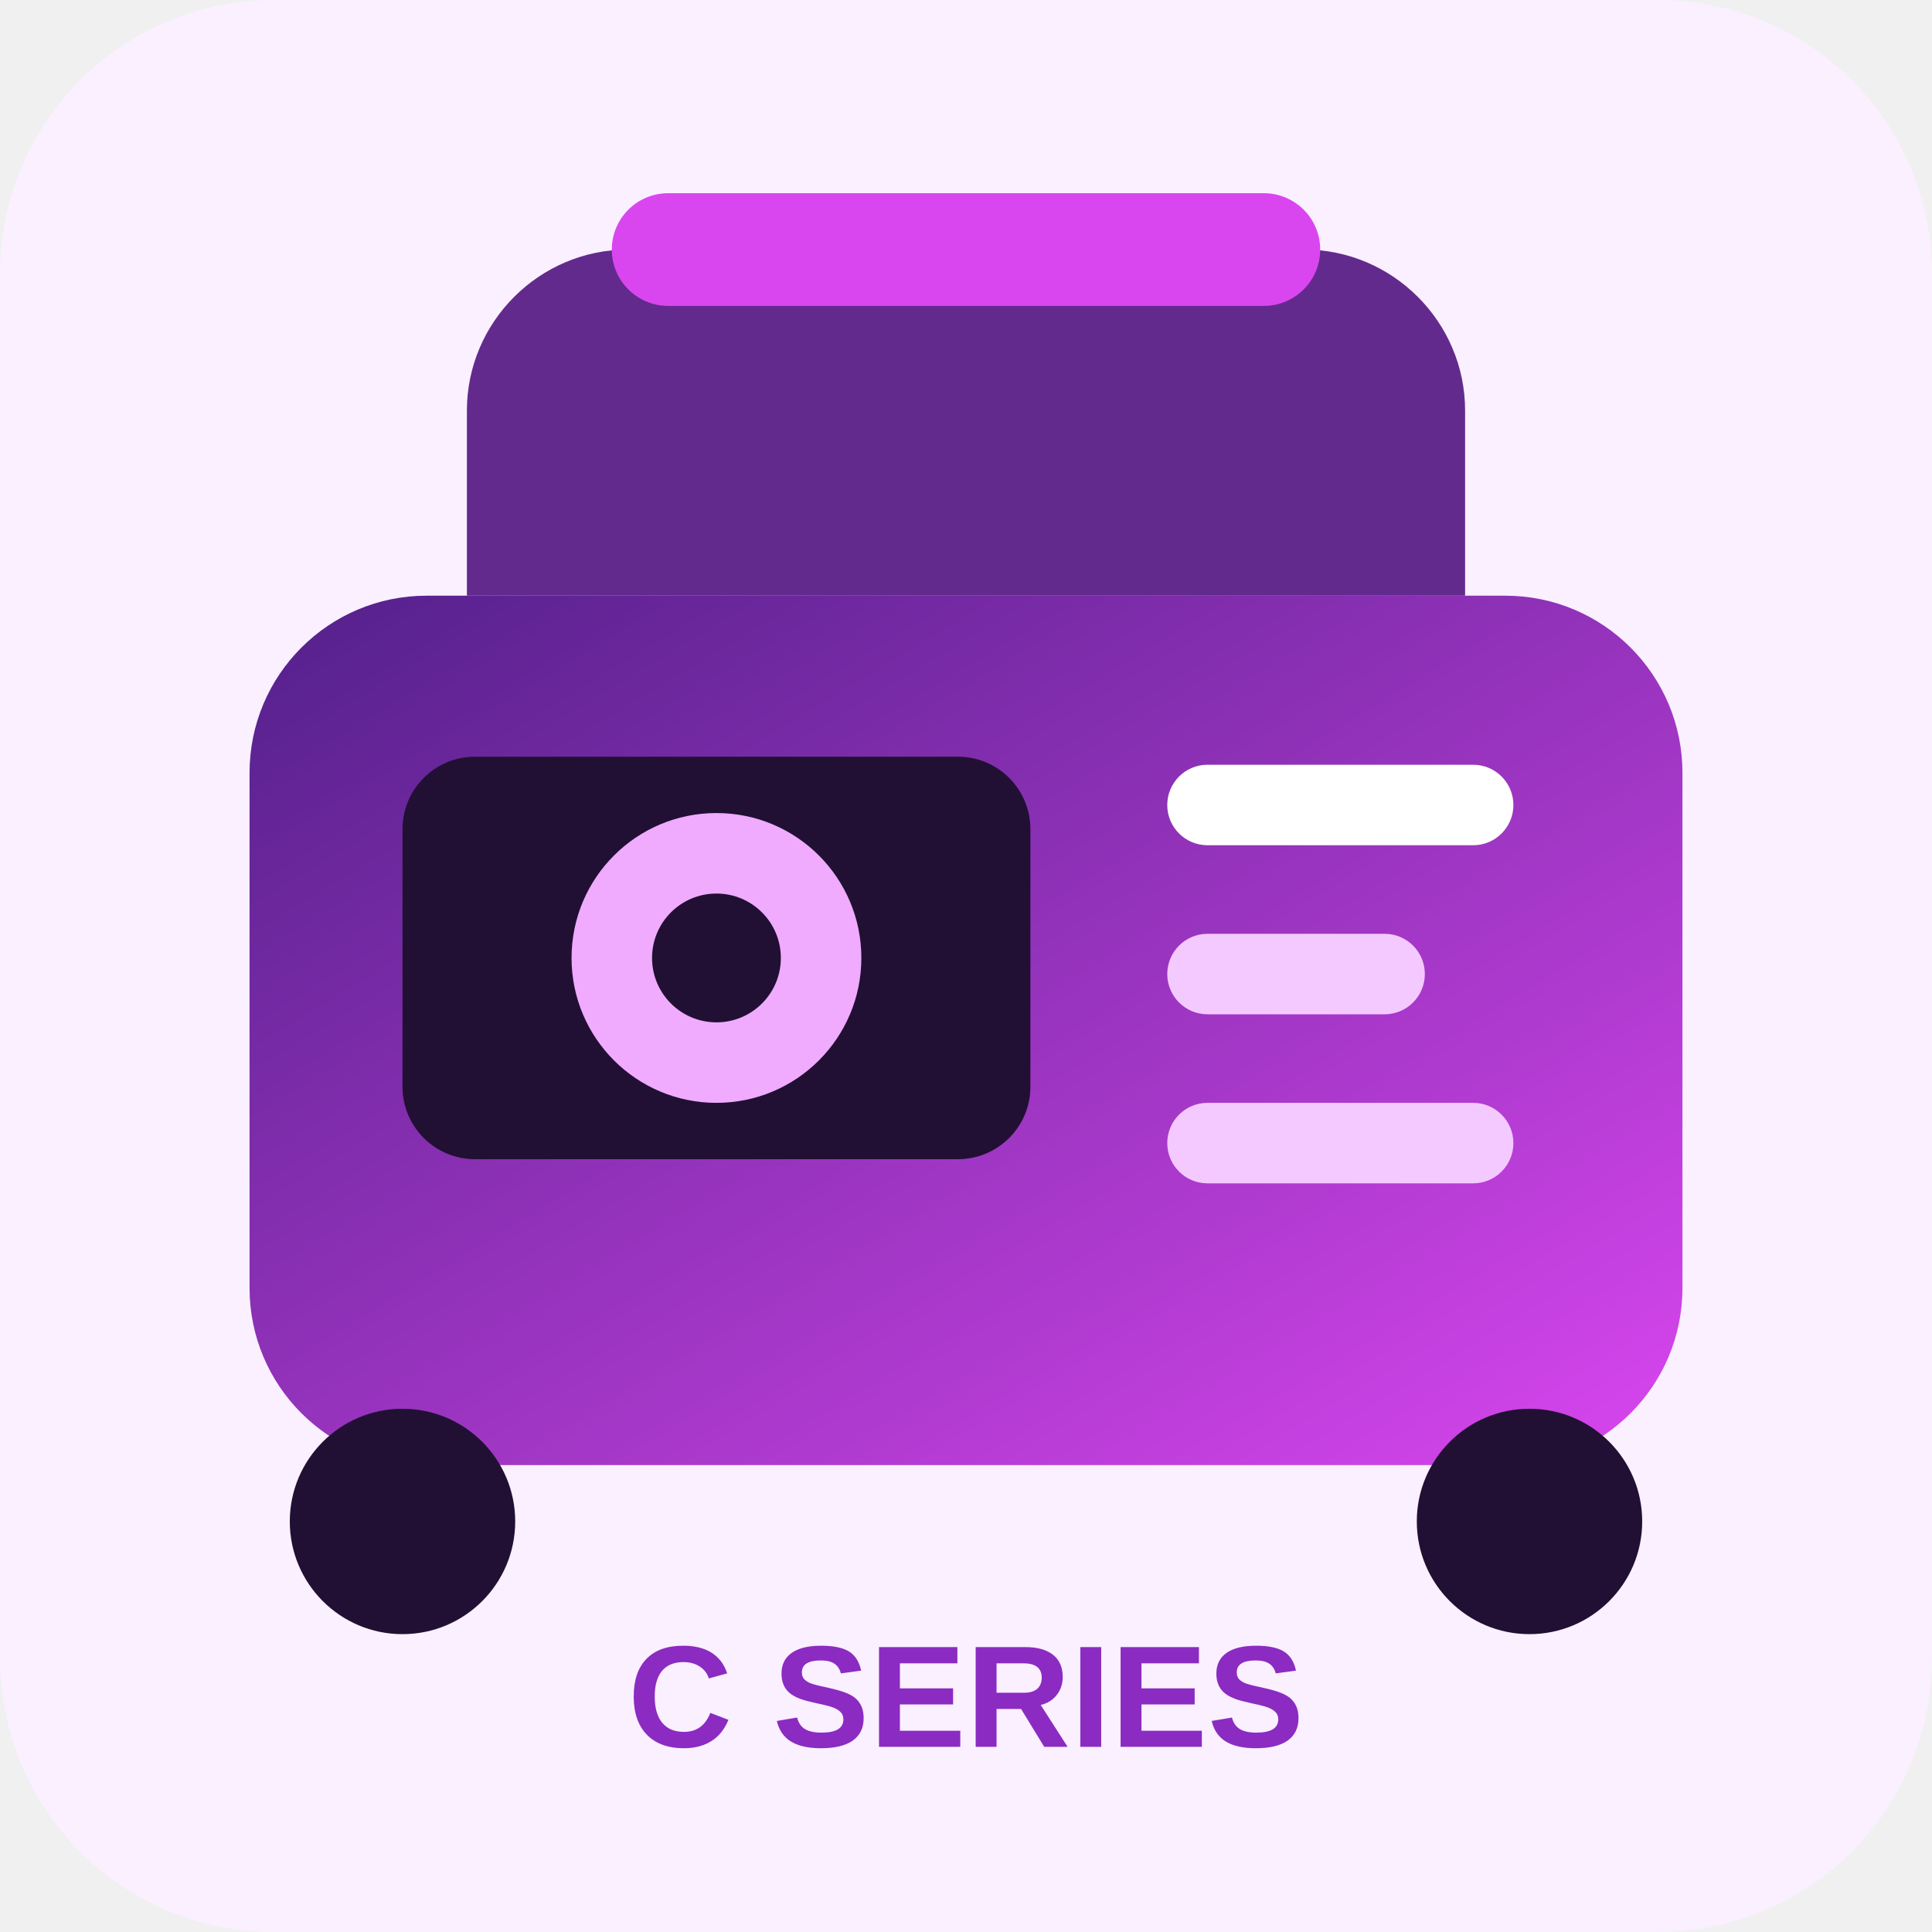
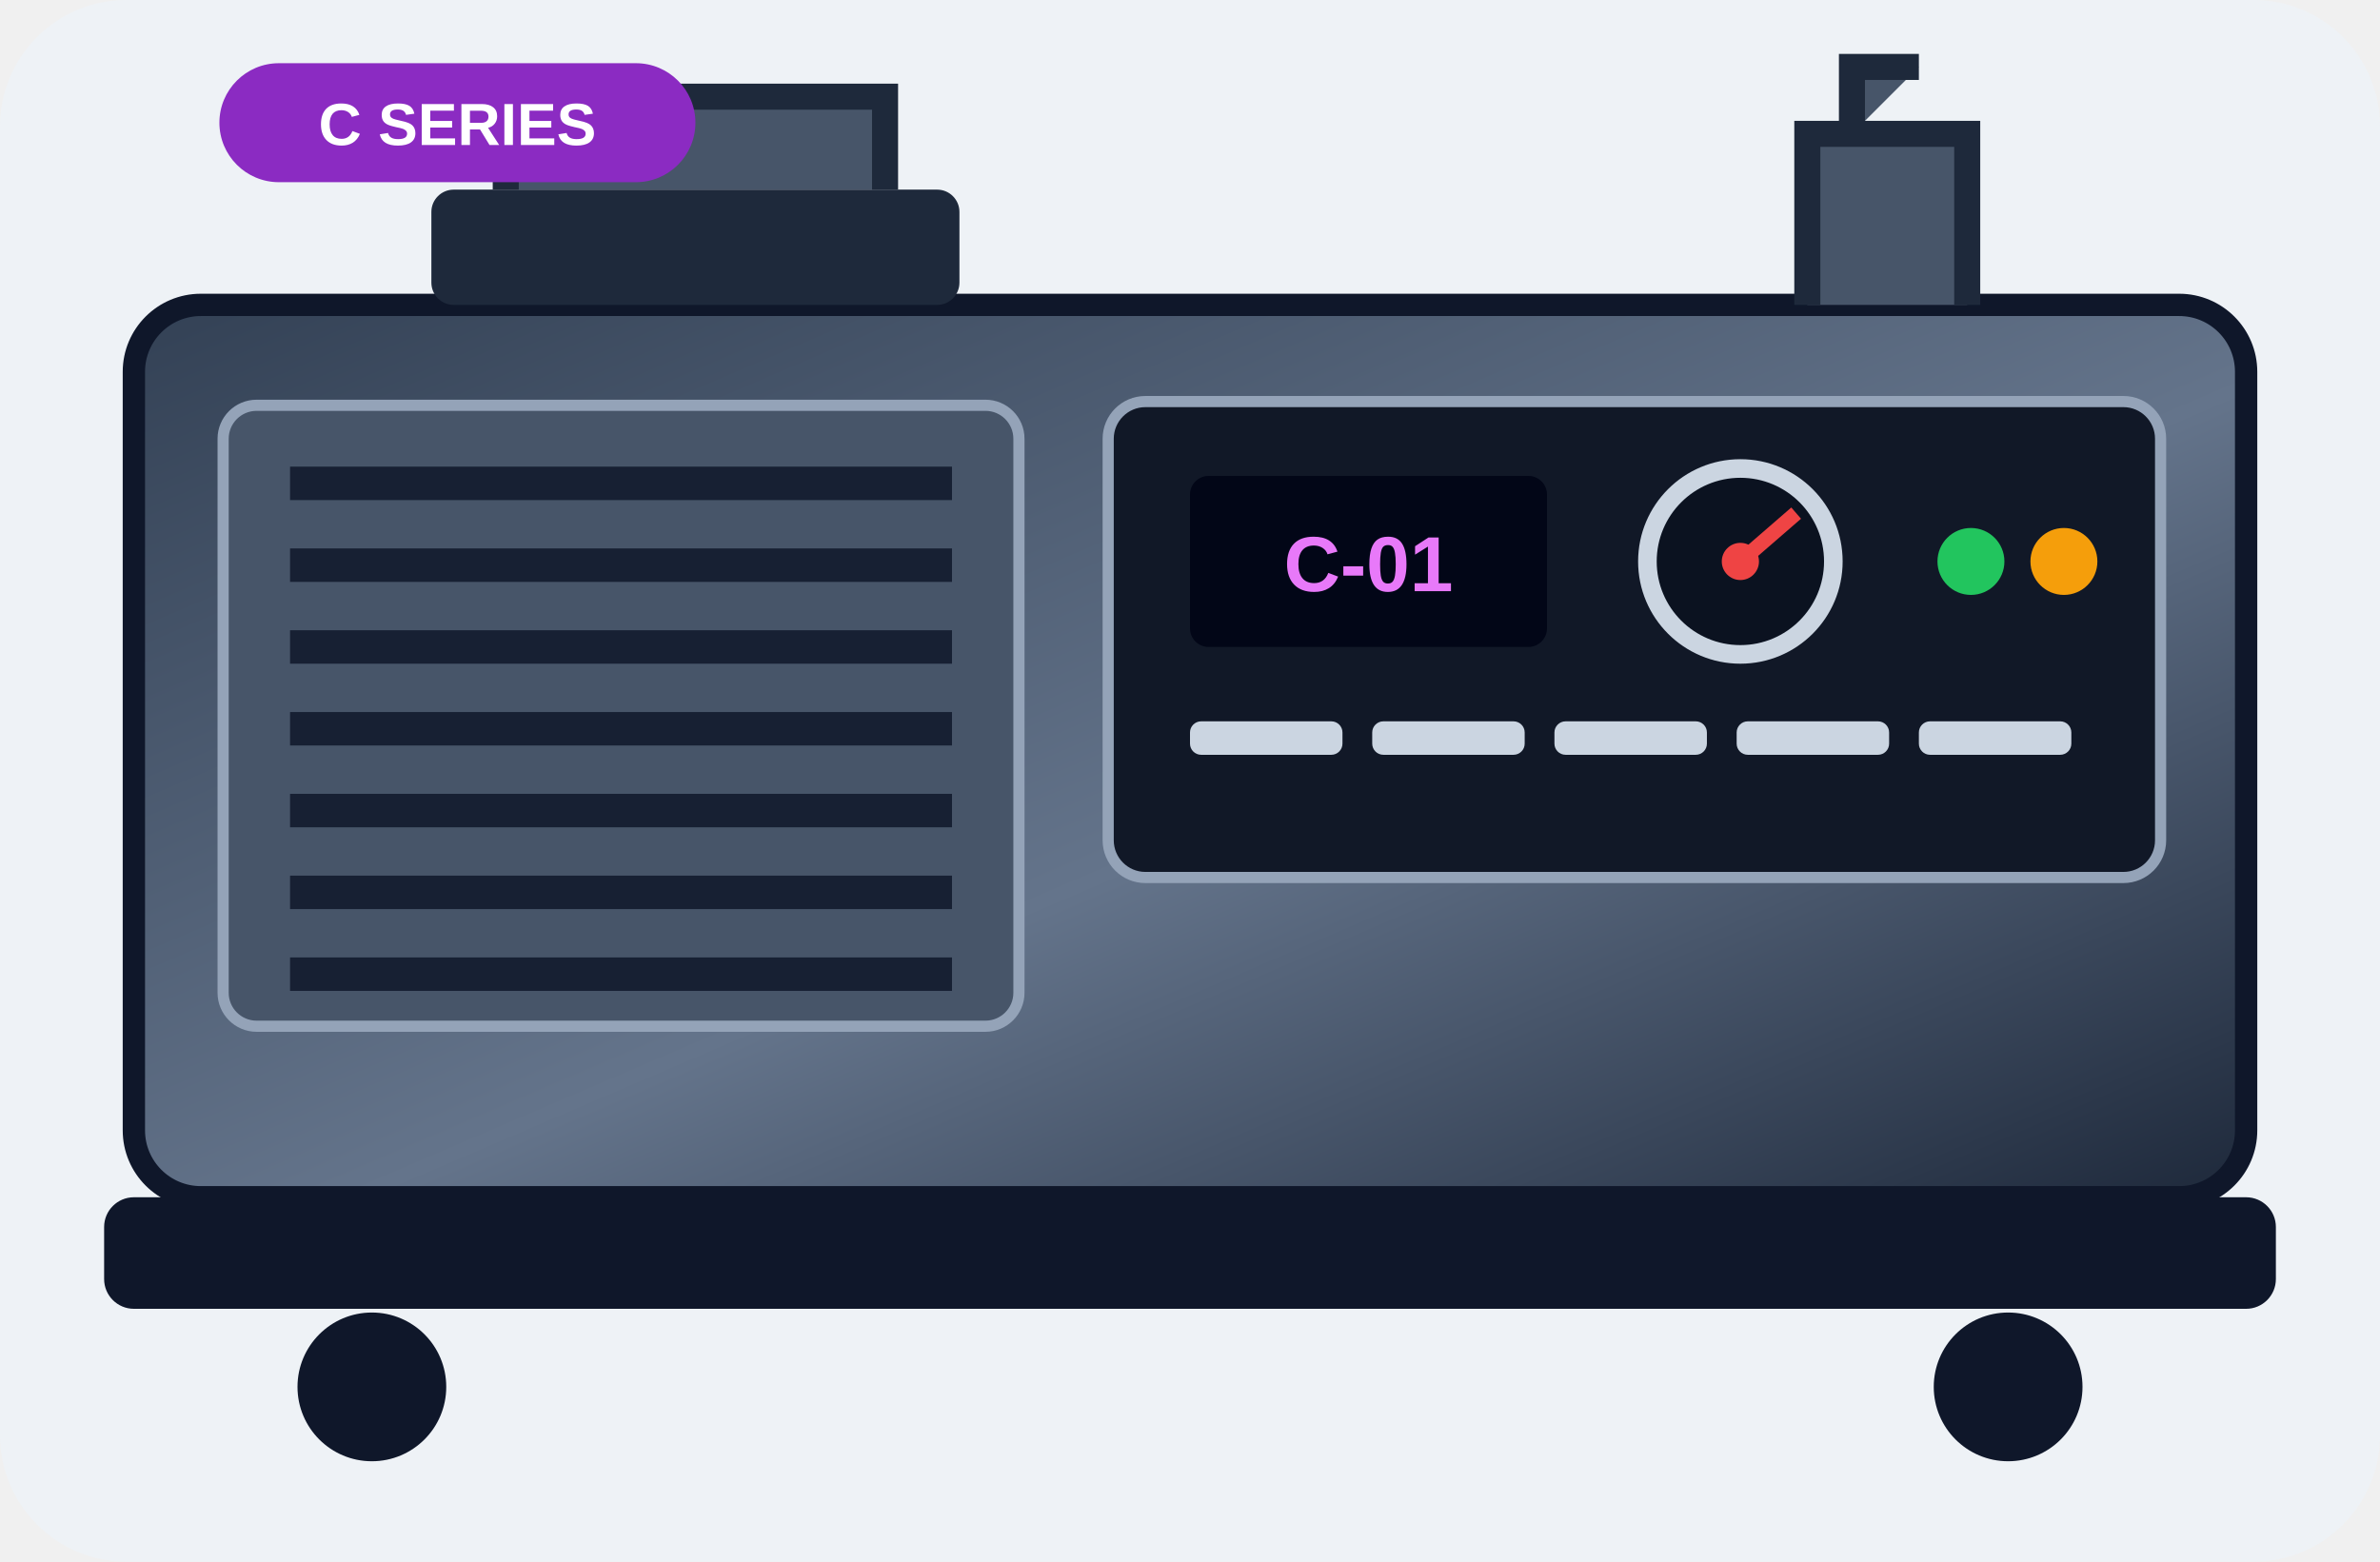
- <svg xmlns="http://www.w3.org/2000/svg" viewBox="0 0 240 240">
+ <svg xmlns="http://www.w3.org/2000/svg" viewBox="0 0 640 420" role="img" aria-labelledby="t">
  <defs>
-     <linearGradient id="g" x1="0" y1="0" x2="1" y2="1">
-       <stop stop-color="#52208a" />
-       <stop offset="1" stop-color="#d946ef" />
+     <linearGradient id="b" x1="0" y1="0" x2="1" y2="1">
+       <stop stop-color="#334155" />
+       <stop offset=".55" stop-color="#64748b" />
+       <stop offset="1" stop-color="#1e293b" />
    </linearGradient>
  </defs>
-   <rect width="240" height="240" rx="34" fill="#faf0ff" />
-   <rect x="31" y="74" width="178" height="108" rx="22" fill="url(#g)" />
-   <rect x="50" y="94" width="78" height="50" rx="9" fill="#211033" />
-   <circle cx="89" cy="119" r="18" fill="#f0abff" />
-   <circle cx="89" cy="119" r="8" fill="#211033" />
-   <rect x="145" y="95" width="43" height="10" rx="5" fill="#fff" />
-   <rect x="145" y="116" width="32" height="10" rx="5" fill="#f4c9ff" />
-   <rect x="145" y="137" width="43" height="10" rx="5" fill="#f4c9ff" />
-   <path d="M58 74V51c0-11 9-20 20-20h84c11 0 20 9 20 20v23" fill="#632a8d" />
-   <path d="M83 31h74" stroke="#d946ef" stroke-width="14" stroke-linecap="round" />
-   <circle cx="50" cy="189" r="14" fill="#211033" />
-   <circle cx="190" cy="189" r="14" fill="#211033" />
-   <text x="120" y="217" text-anchor="middle" font-family="Arial" font-weight="900" font-size="18" fill="#8b2bc2">C SERIES</text>
+   <rect width="640" height="420" rx="34" fill="#eef2f6" />
+   <rect x="36" y="82" width="568" height="240" rx="18" fill="url(#b)" stroke="#0f172a" stroke-width="6" />
+   <rect x="60" y="109" width="214" height="167" rx="9" fill="#475569" stroke="#94a3b8" stroke-width="3" />
+   <g stroke="#172033" stroke-width="9">
+     <path d="M78 130h178M78 152h178M78 174h178M78 196h178M78 218h178M78 240h178M78 262h178" />
+   </g>
+   <rect x="298" y="108" width="283" height="128" rx="10" fill="#111827" stroke="#94a3b8" stroke-width="3" />
+   <rect x="320" y="128" width="96" height="46" rx="5" fill="#020617" />
+   <text x="368" y="159" text-anchor="middle" font-family="Arial" font-size="21" font-weight="900" fill="#e879f9">C-01</text>
+   <circle cx="468" cy="151" r="25" fill="#0b1220" stroke="#cbd5e1" stroke-width="5" />
+   <circle cx="468" cy="151" r="5" fill="#ef4444" />
+   <path d="M468 151l15-13" stroke="#ef4444" stroke-width="4" />
+   <circle cx="530" cy="151" r="9" fill="#22c55e" />
+   <circle cx="555" cy="151" r="9" fill="#f59e0b" />
+   <g fill="#cbd5e1">
+     <rect x="320" y="194" width="41" height="9" rx="3" />
+     <rect x="369" y="194" width="41" height="9" rx="3" />
+     <rect x="418" y="194" width="41" height="9" rx="3" />
+     <rect x="467" y="194" width="41" height="9" rx="3" />
+     <rect x="516" y="194" width="41" height="9" rx="3" />
+   </g>
+   <rect x="116" y="51" width="142" height="31" rx="6" fill="#1e293b" />
+   <path d="M136 51V26h102v25" fill="#475569" stroke="#1e293b" stroke-width="7" />
+   <path d="M486 82V36h43v46M498 36V18h18" fill="#475569" stroke="#1e293b" stroke-width="7" />
+   <rect x="28" y="322" width="584" height="30" rx="8" fill="#0f172a" />
+   <circle cx="100" cy="373" r="20" fill="#0f172a" />
+   <circle cx="540" cy="373" r="20" fill="#0f172a" />
+   <rect x="59" y="17" width="128" height="32" rx="16" fill="#8b2bc2" />
+   <text x="123" y="39" text-anchor="middle" font-family="Arial" font-size="16" font-weight="900" fill="#fff">C SERIES</text>
</svg>
